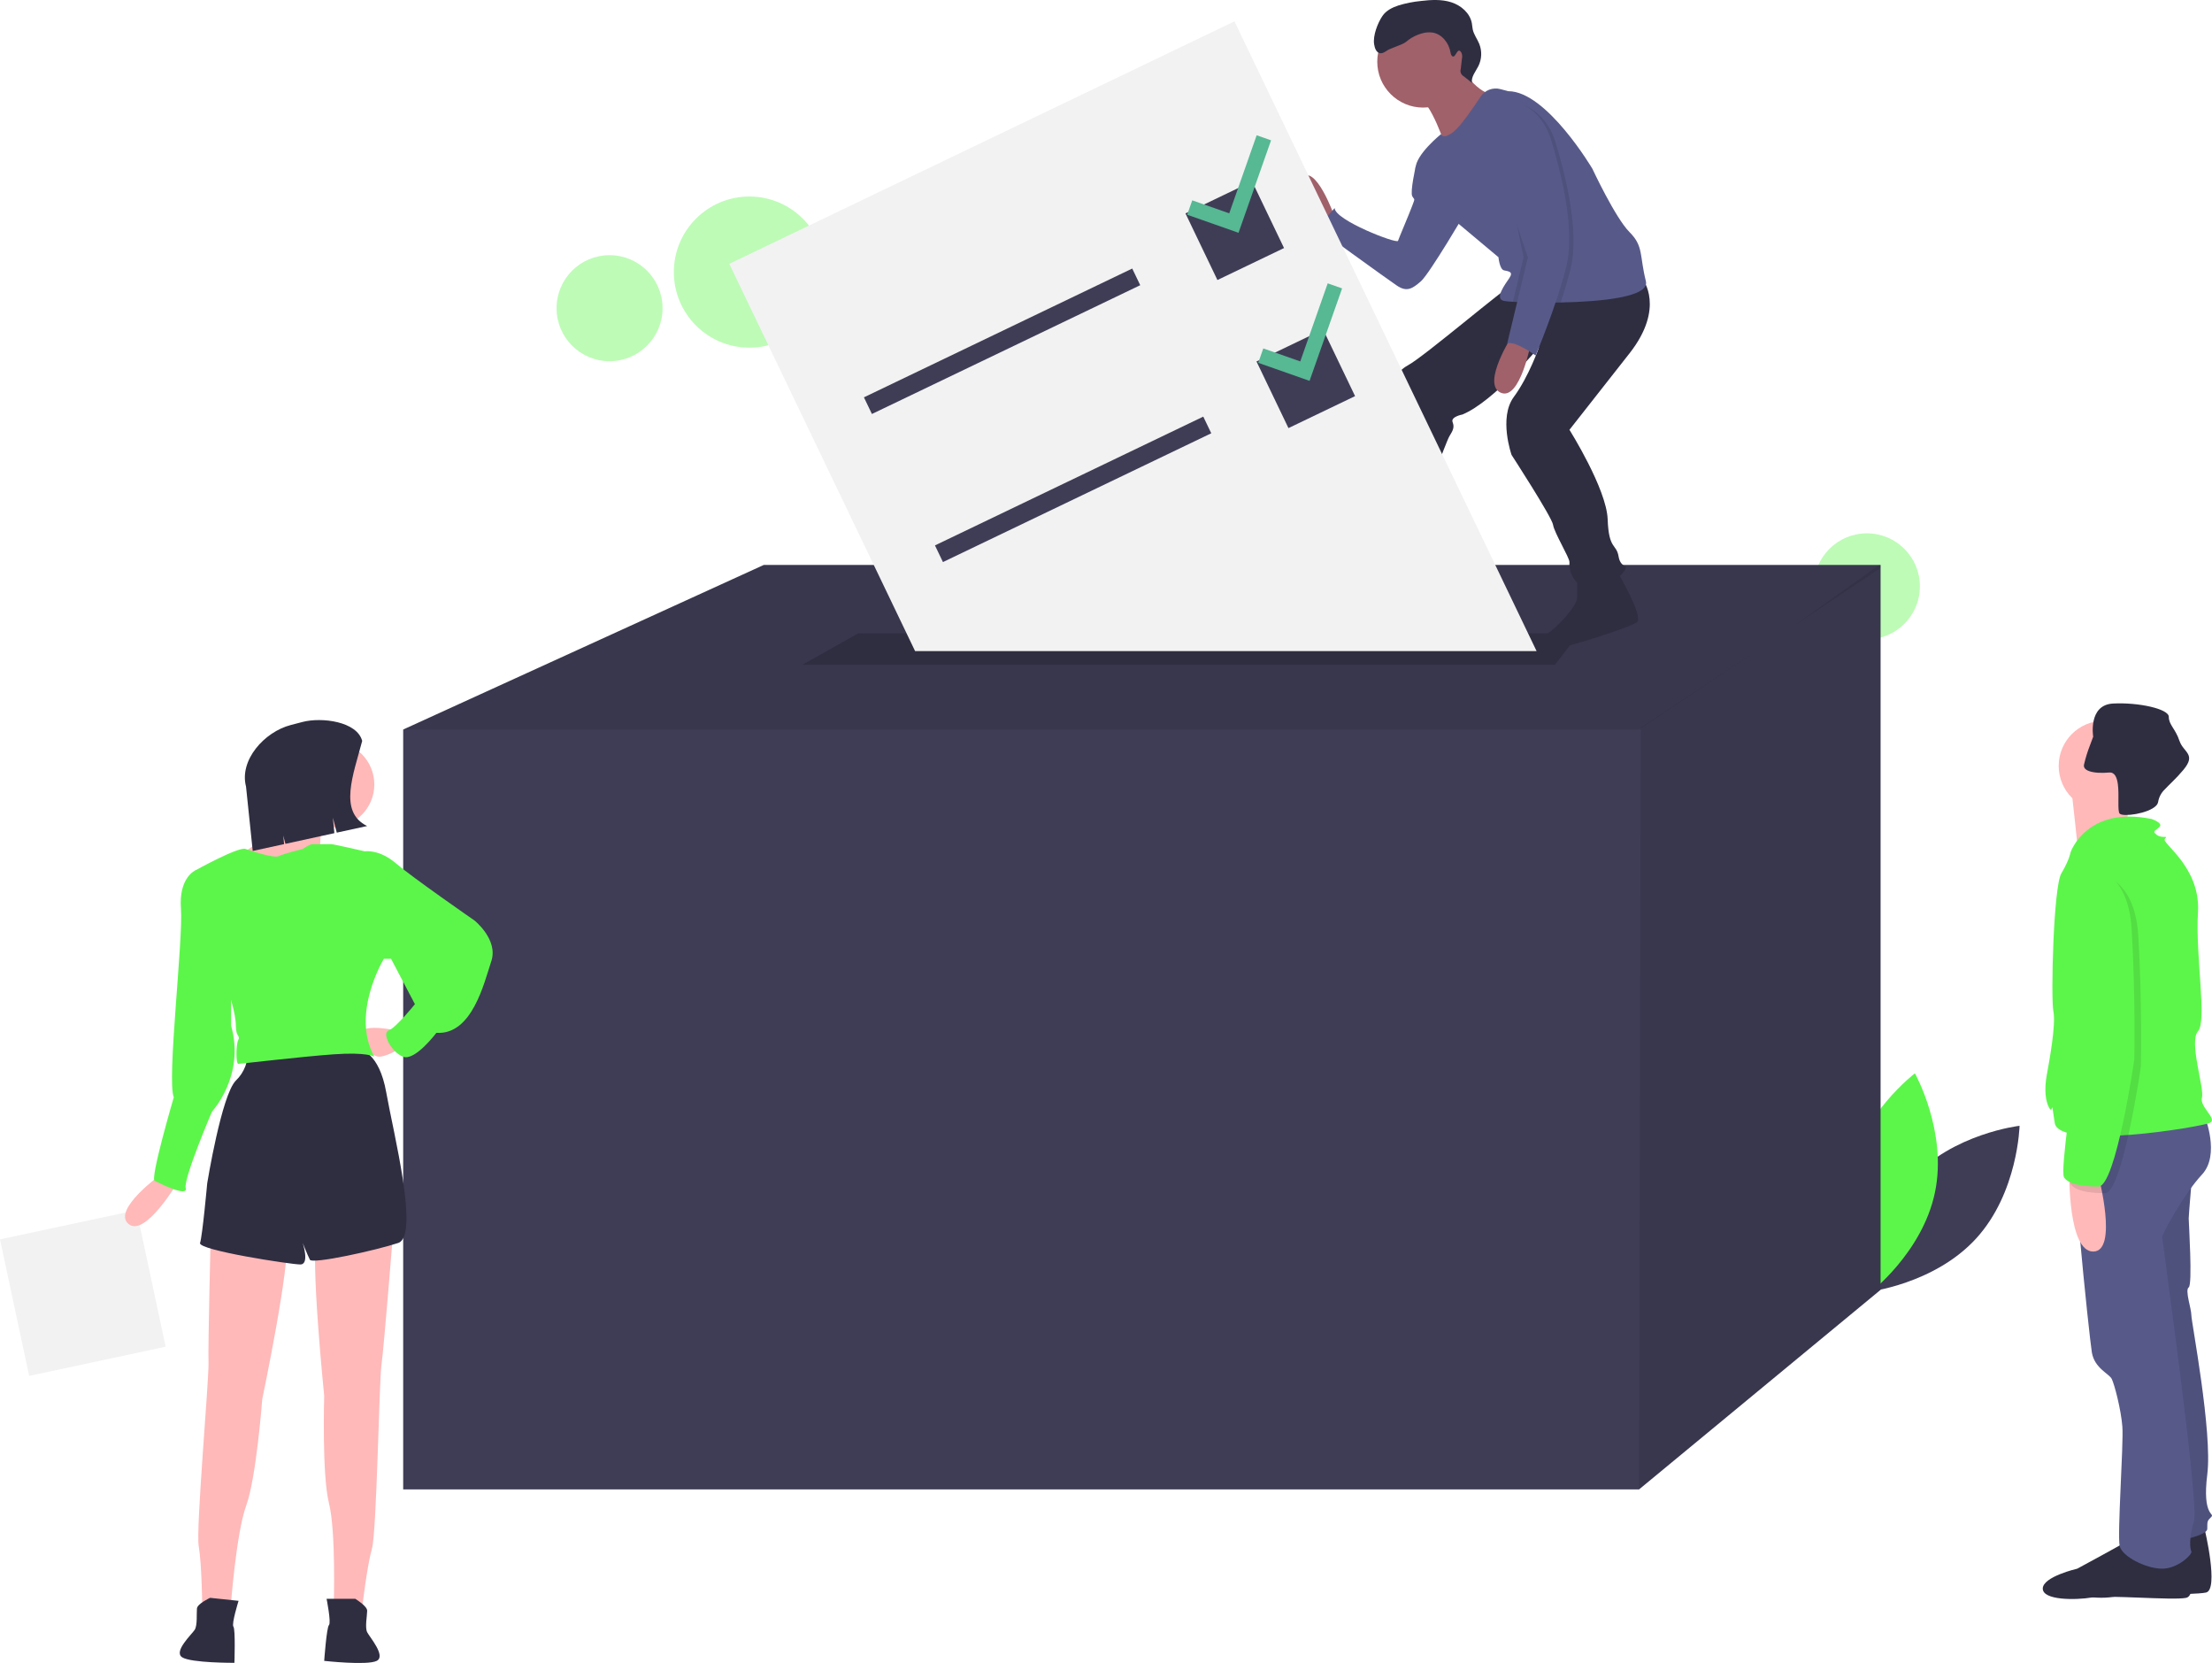
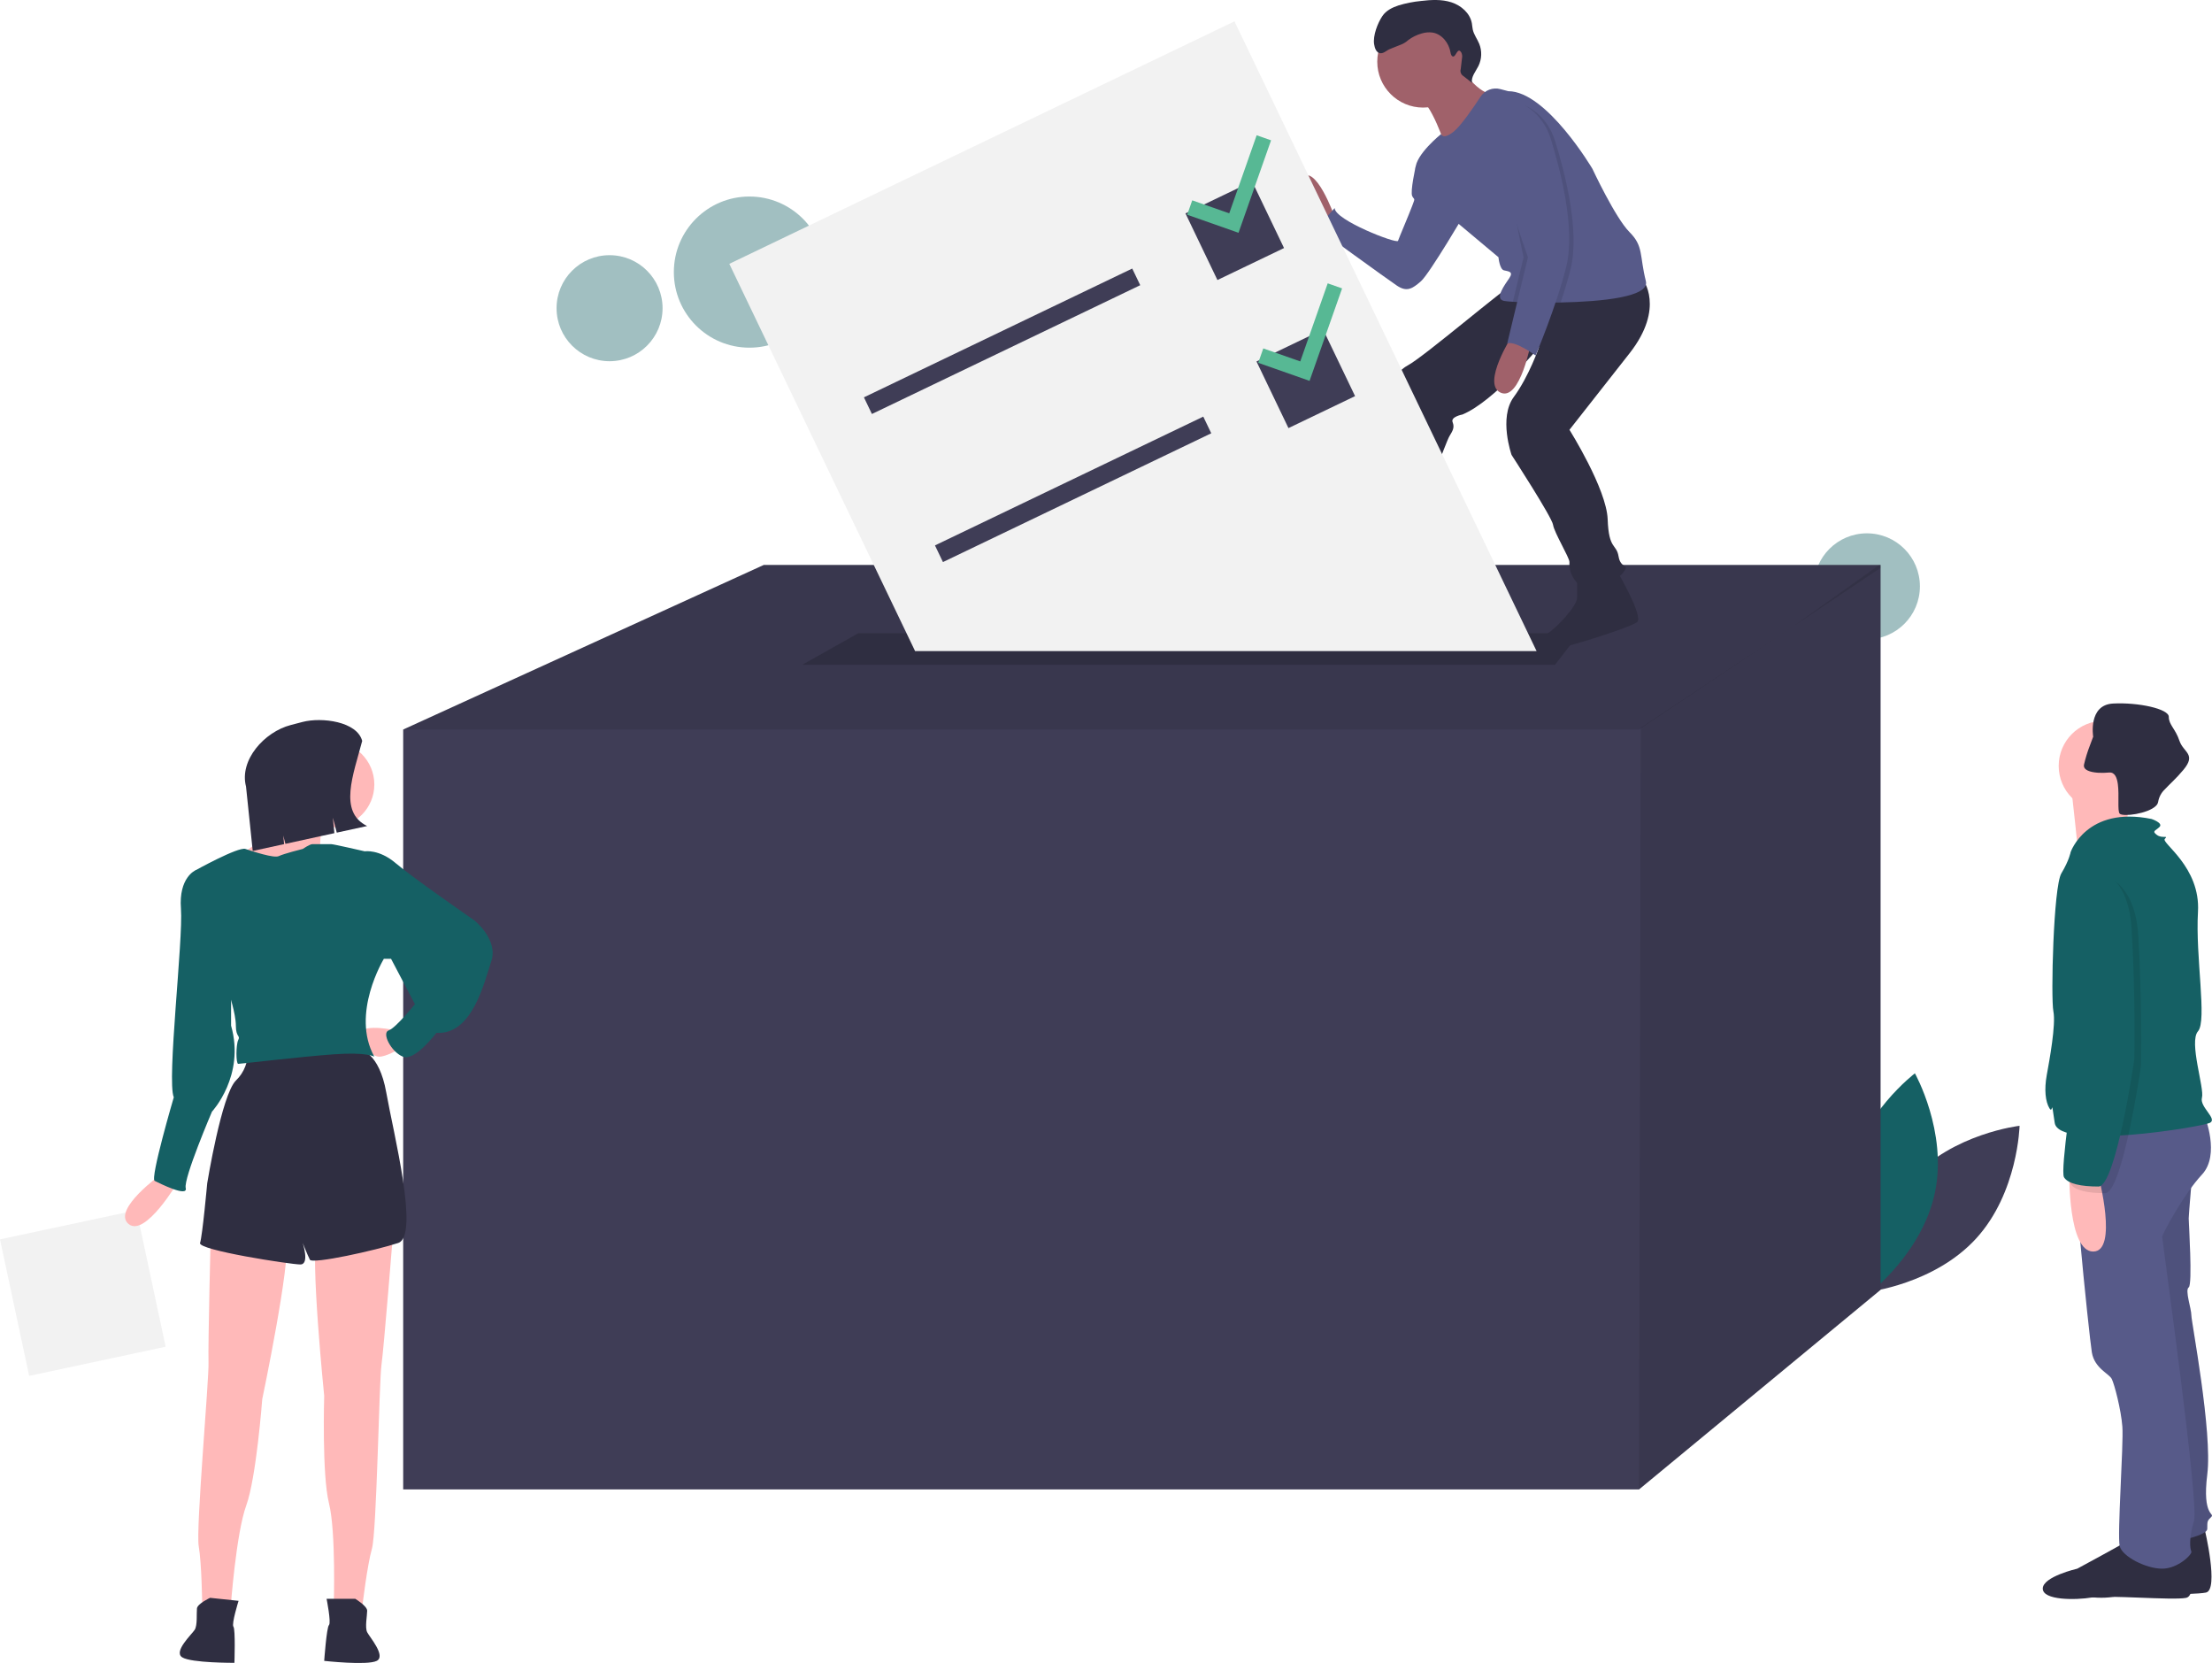
<svg xmlns="http://www.w3.org/2000/svg" data-name="Layer 1" width="914.817" height="687.575" viewBox="0 0 914.817 687.575">
-   <circle cx="772.098" cy="242.425" r="21.92" fill="#5cf64a" opacity="0.4" />
-   <circle cx="309.93" cy="112.501" r="31.248" fill="#5cf64a" opacity="0.4" />
-   <circle cx="252.098" cy="127.425" r="21.92" fill="#5cf64a" opacity="0.4" />
+   <circle cx="772.098" cy="242.425" r="21.92" fill="#156064" opacity="0.4" />
+   <circle cx="309.93" cy="112.501" r="31.248" fill="#156064" opacity="0.4" />
+   <circle cx="252.098" cy="127.425" r="21.92" fill="#156064" opacity="0.4" />
  <path d="M933.049,593.762c-17.32,18.962-17.949,46.584-17.949,46.584s27.453-3.122,44.773-22.084,17.949-46.584,17.949-46.584S950.369,574.8,933.049,593.762Z" transform="translate(-142.5916 -106.2126)" fill="#3f3d56" />
-   <path d="M942.833,599.218c-5.241,25.141-27.272,41.815-27.272,41.815s-13.534-24.088-8.293-49.229S934.54,549.989,934.54,549.989,948.074,574.077,942.833,599.218Z" transform="translate(-142.5916 -106.2126)" fill="#5cf64a" />
+   <path d="M942.833,599.218c-5.241,25.141-27.272,41.815-27.272,41.815s-13.534-24.088-8.293-49.229S934.54,549.989,934.54,549.989,948.074,574.077,942.833,599.218Z" transform="translate(-142.5916 -106.2126)" fill="#156064" />
  <polygon points="777.746 233.581 777.746 533.289 677.843 615.818 166.746 615.818 166.746 301.631 315.876 233.581 777.746 233.581" fill="#3f3d56" />
  <polygon points="777.746 233.581 777.746 234.782 741.882 258.788 677.843 301.631 166.746 301.631 315.876 233.581 777.746 233.581" opacity="0.1" />
  <polygon points="777.746 233.581 777.746 533.289 677.843 615.818 678.567 300.907 741.882 258.788 777.167 233.581 777.746 233.581" opacity="0.1" />
  <polygon points="643.094 274.845 331.803 274.845 354.969 261.814 653.23 261.814 643.094 274.845" fill="#2f2e41" />
  <path d="M1054.352,738.332s6.035,25.236.549,26.334-32.368.743-38.952,1.84-20.299-.743-20.299-5.681,14.264-8.229,14.264-8.229,20.299-10.972,20.847-11.521S1054.352,738.332,1054.352,738.332Z" transform="translate(-142.5916 -106.2126)" fill="#2f2e41" />
  <path d="M1049.415,589.657s-1.646,18.653-1.646,20.299,1.646,27.431,0,28.528,1.097,8.778,1.097,11.521,8.778,48.278,6.583,65.834,3.292,15.91,1.646,17.556-1.646,1.646-1.646,4.938-17.556,6.035-17.556,6.035L1018.692,623.123l9.875-36.209Z" transform="translate(-142.5916 -106.2126)" fill="#575a89" />
  <path d="M1049.415,589.657s-1.646,18.653-1.646,20.299,1.646,27.431,0,28.528,1.097,8.778,1.097,11.521,8.778,48.278,6.583,65.834,3.292,15.91,1.646,17.556-1.646,1.646-1.646,4.938-17.556,6.035-17.556,6.035L1018.692,623.123l9.875-36.209Z" transform="translate(-142.5916 -106.2126)" opacity="0.1" />
  <path d="M1046.672,746.013s5.486,19.75,0,20.847-32.368-1.257-38.952-.16-20.299,1.257-20.299-3.681,14.264-8.229,14.264-8.229,20.299-10.972,20.847-11.521S1046.672,746.013,1046.672,746.013Z" transform="translate(-142.5916 -106.2126)" fill="#2f2e41" />
  <path d="M1054.352,567.713s6.583,15.91-1.097,24.139-16.458,24.688-16.458,25.785,15.361,110.272,13.167,117.404-1.646,11.521-1.097,12.618-5.486,7.132-12.07,7.132-16.458-4.938-17.556-9.326,1.646-42.243,1.097-49.375-3.292-17.556-4.389-19.75-7.132-4.389-8.229-10.972-9.875-90.522-7.132-93.265S1054.352,567.713,1054.352,567.713Z" transform="translate(-142.5916 -106.2126)" fill="#575a89" />
  <circle cx="870.066" cy="316.665" r="18.653" fill="#ffb9b9" />
  <path d="M1024.178,432.204s-3.84,20.299-1.097,22.493-20.847,5.486-20.847,5.486-2.743-26.882-3.292-29.625S1024.178,432.204,1024.178,432.204Z" transform="translate(-142.5916 -106.2126)" fill="#ffb9b9" />
-   <path d="M998.942,458.538s6.583-19.202,33.466-13.715c0,0,4.938,1.646,3.292,3.292s-3.292,1.646-1.097,3.292,4.938,0,3.292,1.646,14.813,11.521,13.715,30.174,3.84,44.986,0,49.375,2.743,23.59,1.646,27.431,6.583,8.778,3.292,10.424-62.542,11.521-64.188,0-.549-3.292-2.194-6.035-2.194-7.681-1.097-13.715,3.84-20.847,2.743-26.334,0-51.57,3.292-57.056S998.942,458.538,998.942,458.538Z" transform="translate(-142.5916 -106.2126)" fill="#5cf64a" />
+   <path d="M998.942,458.538s6.583-19.202,33.466-13.715c0,0,4.938,1.646,3.292,3.292s-3.292,1.646-1.097,3.292,4.938,0,3.292,1.646,14.813,11.521,13.715,30.174,3.84,44.986,0,49.375,2.743,23.59,1.646,27.431,6.583,8.778,3.292,10.424-62.542,11.521-64.188,0-.549-3.292-2.194-6.035-2.194-7.681-1.097-13.715,3.84-20.847,2.743-26.334,0-51.57,3.292-57.056S998.942,458.538,998.942,458.538Z" transform="translate(-142.5916 -106.2126)" fill="#156064" />
  <path d="M1010.463,592.4s8.229,31.271-2.194,31.271-9.875-32.368-9.875-32.368Z" transform="translate(-142.5916 -106.2126)" fill="#ffb9b9" />
  <path d="M1004.428,422.878c0,1.591,2.304,2.6,5.876,2.831h.005a29.891,29.891,0,0,0,4.543-.088c2.282-.208,3.226,1.937,3.615,4.767.636,4.669-.252,11.214.773,12.24,1.415,1.415,11.735-.005,14.961-3.215a2.981,2.981,0,0,0,.949-1.723,9.166,9.166,0,0,1,2.754-5.119c1.904-2.079,4.614-4.383,7.67-8.048,5.486-6.583,0-7.132-1.646-12.07s-4.389-6.583-4.389-9.875-12.618-6.035-23.042-5.486-8.229,13.715-8.229,13.715-.62,1.591-1.361,3.643a57.214,57.214,0,0,0-2.436,7.911A3.986,3.986,0,0,0,1004.428,422.878Z" transform="translate(-142.5916 -106.2126)" fill="#2f2e41" />
  <path d="M1006.623,466.767s18.653-1.097,20.299,26.334,1.097,53.216,1.097,53.764-7.681,52.667-14.813,52.667-12.618-1.097-14.264-3.84,4.389-42.243,4.389-42.243,2.743-41.695-1.646-54.862S996.748,468.413,1006.623,466.767Z" transform="translate(-142.5916 -106.2126)" opacity="0.1" />
-   <path d="M1003.88,464.024s18.653-1.097,20.299,26.334,1.097,53.216,1.097,53.764-7.681,52.667-14.813,52.667-12.618-1.097-14.264-3.84,4.389-42.243,4.389-42.243,2.743-41.695-1.646-54.862S994.004,465.67,1003.88,464.024Z" transform="translate(-142.5916 -106.2126)" fill="#5cf64a" />
+   <path d="M1003.88,464.024s18.653-1.097,20.299,26.334,1.097,53.216,1.097,53.764-7.681,52.667-14.813,52.667-12.618-1.097-14.264-3.84,4.389-42.243,4.389-42.243,2.743-41.695-1.646-54.862S994.004,465.67,1003.88,464.024Z" transform="translate(-142.5916 -106.2126)" fill="#156064" />
  <path d="M694.573,195.854s-8.129-23.032-14-15.806,9.032,19.419,9.032,19.419Z" transform="translate(-142.5916 -106.2126)" fill="#a0616a" />
  <path d="M732.96,173.273,728.07,175.086s-2.336,10.381-1.432,12.188,1.355.452,0,4.065-5.419,13.097-5.871,14.452-26.194-8.581-26.194-13.548c0,0-5.419,6.323-8.129,7.677,0,0,29.807,21.677,33.871,24.387s6.323,1.355,9.935-1.806,18.968-29.355,18.968-29.355Z" transform="translate(-142.5916 -106.2126)" fill="#575a89" />
  <path d="M719.863,333.596s.452,4.968,1.355,5.419,7.677,11.742,0,14-12.194,1.355-14,2.258-33.419,2.71-33.871-2.258,15.355-5.871,15.355-5.871,14.452-9.484,16.71-14.452S719.863,333.596,719.863,333.596Z" transform="translate(-142.5916 -106.2126)" fill="#2f2e41" />
  <path d="M811.541,342.628s10.839,18.516,8.129,20.774-29.099,10.487-32.968,10.839c-4.968.452-8.581-3.613-4.516-5.871s12.645-11.742,12.645-14.903v-8.129Z" transform="translate(-142.5916 -106.2126)" fill="#2f2e41" />
  <path d="M821.928,221.596s9.484,11.742-5.419,30.71L791.67,283.919s15.355,24.387,15.806,37.032,3.613,9.935,4.516,15.355,4.968,2.71,1.806,6.774-14.903,7.677-18.516,4.516a11.196,11.196,0,0,1-3.613-9.032c0-1.806-6.323-12.194-6.774-15.355s-17.161-28.903-17.161-28.903-5.419-15.355.903-23.936,10.501-20.75,10.501-20.75-18.63,22.557-31.726,27.976c0,0-4.968.903-4.065,3.161s0,3.613-1.355,5.871-10.839,28.452-14,35.226-1.806,10.839-5.419,13.097-19.871.452-19.871-1.806,2.258-8.129,3.613-11.29,12.194-39.742,11.29-46.065.452-14.903,7.226-18.516,41.097-32.968,42.903-32.968S821.928,221.596,821.928,221.596Z" transform="translate(-142.5916 -106.2126)" fill="#2f2e41" />
  <circle cx="588.562" cy="25.512" r="18.968" fill="#a0616a" />
  <path d="M746.509,133.531s5.871,10.387,13.097,11.742-18.968,22.129-18.968,22.129-6.323-19.871-11.742-20.774S746.509,133.531,746.509,133.531Z" transform="translate(-142.5916 -106.2126)" fill="#a0616a" />
  <path d="M727.992,175.983c0,5.871,17.613,22.581,17.613,22.581l16.71,14s.452,4.968,2.258,5.419,4.065.452,2.258,3.161-6.323,8.581-2.258,9.484a33.199,33.199,0,0,0,3.699.352c1.084.063,2.357.122,3.789.176,3.342.117,7.524.194,12.054.163q1.931-.007,3.929-.045c17.076-.339,36.856-2.303,35.239-8.775-2.71-10.839-.903-14.452-6.774-20.323s-15.355-26.194-15.355-26.194-18.968-32.065-34.774-32.065l-3.283-.863a7.519,7.519,0,0,0-8.206,3.152c-3.17,4.828-8.17,12.081-11.092,14.42-4.516,3.613-5.221,1.021-5.221,1.021S727.992,170.112,727.992,175.983Z" transform="translate(-142.5916 -106.2126)" fill="#575a89" />
  <path d="M768.186,244.628s-13.097,20.323-4.968,23.936,12.645-21.226,12.645-21.226Z" transform="translate(-142.5916 -106.2126)" fill="#a0616a" />
  <path d="M743.554,129.582c-.728-.092-.958-1.01-1.081-1.734-.656-3.874-3.543-7.548-7.422-8.173a10.51,10.51,0,0,0-4.422.356,16.779,16.779,0,0,0-5.674,2.793,9.36,9.36,0,0,1-2.836,1.781c-.712.209-3.734,1.553-4.44,1.78-1.552.5-2.837,2.125-4.436,1.803-1.53-.308-2.111-2.155-2.356-3.696-.56-3.51,1.449-8.748,3.447-11.688,1.516-2.231,4.081-3.515,6.646-4.351a47.752,47.752,0,0,1,9.218-1.832c4.219-.498,8.589-.763,12.632.541s7.725,4.494,8.48,8.675c.157.871.187,1.763.379,2.627.47,2.107,1.864,3.878,2.677,5.878a11.319,11.319,0,0,1-.345,9.176c-1.126,2.265-3.084,4.441-2.662,6.935l-3.485-2.748a2.531,2.531,0,0,1-1.163-2.962l.507-4.364a3.84,3.84,0,0,0-.226-2.359C745.441,125.314,744.768,129.735,743.554,129.582Z" transform="translate(-142.5916 -106.2126)" fill="#2f2e41" />
  <path d="M776.315,213.467l-4.254,17.69c4.29.154,9.967.235,15.983.117,1.517-4.552,2.967-9.299,4.078-13.743,4.065-16.258-2.71-41.097-6.323-52.839s-12.645-14.903-12.645-14.903a41.185,41.185,0,0,0-10.387,5.419C756.896,159.273,776.315,213.467,776.315,213.467Z" transform="translate(-142.5916 -106.2126)" opacity="0.1" />
  <path d="M772.702,212.564l-4.43,18.417c1.084.063,2.357.122,3.789.176,3.342.117,7.524.194,12.054.163,1.63-4.837,3.207-9.94,4.394-14.691,4.065-16.258-2.71-41.097-6.323-52.839s-11.516,1.129-11.516,1.129,3.161-7.677-2.71-3.613S772.702,212.564,772.702,212.564Z" transform="translate(-142.5916 -106.2126)" opacity="0.1" />
  <path d="M771.347,148.886s9.032,3.161,12.645,14.903,10.387,36.581,6.323,52.839S777.67,253.209,777.67,253.209s-8.581-6.323-11.742-4.968l8.581-35.677S755.089,158.37,760.96,154.305A41.185,41.185,0,0,1,771.347,148.886Z" transform="translate(-142.5916 -106.2126)" fill="#575a89" />
  <polygon points="635.488 269.199 510.541 8.828 301.62 109.085 378.456 269.199 635.488 269.199" fill="#f2f2f2" />
  <rect x="495.48" y="243.491" width="123.081" height="7.639" transform="translate(-194.7588 159.1223) rotate(-25.6354)" fill="#3f3d56" />
  <rect x="524.86" y="304.714" width="123.081" height="7.639" transform="translate(-218.3543 177.8595) rotate(-25.6354)" fill="#3f3d56" />
  <rect x="637.968" y="186.326" width="30.558" height="30.558" transform="translate(-165.5124 196.2548) rotate(-25.6354)" fill="#3f3d56" />
  <rect x="667.347" y="247.548" width="30.558" height="30.558" transform="translate(-189.1079 214.9919) rotate(-25.6354)" fill="#3f3d56" />
  <polygon points="519.718 55.924 508.372 88.206 493.077 82.83 490.984 88.785 512.214 96.246 525.672 58.017 519.718 55.924" fill="#57b894" />
  <polygon points="549.097 117.146 537.751 149.428 522.457 144.053 520.364 150.007 541.593 157.468 555.052 119.239 549.097 117.146" fill="#57b894" />
  <g id="b6a4aa65-5bff-4dd4-a595-827386906092" data-name="woman">
    <rect x="147.984" y="611.967" width="57.724" height="57.724" transform="translate(341.0645 1124.364) rotate(167.9424)" fill="#f2f2f2" />
-     <path id="ac286760-ef31-4470-8aba-995faff60c3b-50" data-name="right hand" d="M209.53,591.492s-20.734,14.81-13.823,20.734,20.734-17.772,20.734-17.772Z" transform="translate(-142.5916 -106.2126)" fill="#ffb9b9" />
-     <path id="ad0ee0d5-d520-47bd-bca9-706ef112ee3c-51" data-name="left leg" d="M305.302,614.201s-3.949,49.367-4.937,56.279-1.975,69.114-3.949,76.025-3.949,23.696-3.949,23.696H280.619s.987-30.608-1.975-42.456-1.975-44.43-1.975-44.43-5.924-58.253-2.962-66.152S305.302,614.201,305.302,614.201Z" transform="translate(-142.5916 -106.2126)" fill="#ffb9b9" />
-     <path id="a2d865fc-f989-4a0f-bdfe-5d1a04b5cb09-52" data-name="left shoe" d="M289.505,767.239s4.937,2.962,4.937,4.937-.987,6.911,0,8.886,7.899,9.873,3.949,11.848-21.722,0-21.722,0,.987-13.823,1.975-14.81-.987-10.861-.987-10.861Z" transform="translate(-142.5916 -106.2126)" fill="#2f2e41" />
-     <path id="a5afd73e-dc2f-49f8-bb76-01b6bc8ff4ec-53" data-name="right leg" d="M229.826,612.991s-1.254,49.509-.998,56.486-5.291,68.94-4.053,76.02,1.44,23.98,1.44,23.98l11.783,1.244s2.231-30.542,6.42-42.014,6.627-43.978,6.627-43.978,12.006-57.31,9.889-65.476S229.826,612.991,229.826,612.991Z" transform="translate(-142.5916 -106.2126)" fill="#ffb9b9" />
-     <path id="bae9c969-98bd-41cd-ab49-dced4866e2f9-54" data-name="right shoe" d="M229.472,766.842s-5.22,2.427-5.428,4.391.256,6.977-.933,8.837-8.891,8.99-5.171,11.368,21.602,2.28,21.602,2.28.469-13.85-.409-14.936,2.122-10.697,2.122-10.697Z" transform="translate(-142.5916 -106.2126)" fill="#2f2e41" />
-     <path id="efa1face-c8d6-4f61-8a17-c81461288bfc-55" data-name="pants" d="M291.479,540.15s7.899.987,10.861,17.772,13.823,59.241,4.937,62.203-35.544,8.886-36.532,6.911-2.962-6.911-2.962-6.911,2.962,8.886-.987,8.886-42.456-5.924-41.468-8.886,2.962-24.684,2.962-24.684,5.924-36.532,11.848-42.456a16.192,16.192,0,0,0,4.937-12.835Z" transform="translate(-142.5916 -106.2126)" fill="#2f2e41" />
-     <path id="ba787e0e-2496-4127-9664-864bc1f1b460-56" data-name="left hand" d="M306.29,532.251s-12.835-2.962-14.81.987,4.937,9.873,7.899,9.873,7.899-2.962,7.899-2.962Z" transform="translate(-142.5916 -106.2126)" fill="#ffb9b9" />
+     <path id="ac286760-ef31-4470-8aba-995faff60c3b-70" data-name="right hand" d="M209.53,591.492s-20.734,14.81-13.823,20.734,20.734-17.772,20.734-17.772Z" transform="translate(-142.5916 -106.2126)" fill="#ffb9b9" />
+     <path id="ad0ee0d5-d520-47bd-bca9-706ef112ee3c-71" data-name="left leg" d="M305.302,614.201s-3.949,49.367-4.937,56.279-1.975,69.114-3.949,76.025-3.949,23.696-3.949,23.696H280.619s.987-30.608-1.975-42.456-1.975-44.43-1.975-44.43-5.924-58.253-2.962-66.152S305.302,614.201,305.302,614.201Z" transform="translate(-142.5916 -106.2126)" fill="#ffb9b9" />
+     <path id="a2d865fc-f989-4a0f-bdfe-5d1a04b5cb09-72" data-name="left shoe" d="M289.505,767.239s4.937,2.962,4.937,4.937-.987,6.911,0,8.886,7.899,9.873,3.949,11.848-21.722,0-21.722,0,.987-13.823,1.975-14.81-.987-10.861-.987-10.861Z" transform="translate(-142.5916 -106.2126)" fill="#2f2e41" />
+     <path id="a5afd73e-dc2f-49f8-bb76-01b6bc8ff4ec-73" data-name="right leg" d="M229.826,612.991s-1.254,49.509-.998,56.486-5.291,68.94-4.053,76.02,1.44,23.98,1.44,23.98l11.783,1.244s2.231-30.542,6.42-42.014,6.627-43.978,6.627-43.978,12.006-57.31,9.889-65.476S229.826,612.991,229.826,612.991Z" transform="translate(-142.5916 -106.2126)" fill="#ffb9b9" />
+     <path id="bae9c969-98bd-41cd-ab49-dced4866e2f9-74" data-name="right shoe" d="M229.472,766.842s-5.22,2.427-5.428,4.391.256,6.977-.933,8.837-8.891,8.99-5.171,11.368,21.602,2.28,21.602,2.28.469-13.85-.409-14.936,2.122-10.697,2.122-10.697Z" transform="translate(-142.5916 -106.2126)" fill="#2f2e41" />
+     <path id="efa1face-c8d6-4f61-8a17-c81461288bfc-75" data-name="pants" d="M291.479,540.15s7.899.987,10.861,17.772,13.823,59.241,4.937,62.203-35.544,8.886-36.532,6.911-2.962-6.911-2.962-6.911,2.962,8.886-.987,8.886-42.456-5.924-41.468-8.886,2.962-24.684,2.962-24.684,5.924-36.532,11.848-42.456a16.192,16.192,0,0,0,4.937-12.835Z" transform="translate(-142.5916 -106.2126)" fill="#2f2e41" />
+     <path id="ba787e0e-2496-4127-9664-864bc1f1b460-76" data-name="left hand" d="M306.29,532.251s-12.835-2.962-14.81.987,4.937,9.873,7.899,9.873,7.899-2.962,7.899-2.962Z" transform="translate(-142.5916 -106.2126)" fill="#ffb9b9" />
    <circle id="af432612-84fe-4a80-a474-ad6710b59c23" data-name="head" cx="137.04" cy="324.342" r="17.772" fill="#ffb9b9" />
-     <path id="fc691572-079c-4ac7-a111-0c7206f484e6-57" data-name="neck" d="M276.669,443.39s-2.962,13.823-.987,13.823-14.81,8.886-14.81,8.886l-12.835-1.975-3.949-5.924s20.734-13.823,20.734-21.722S276.669,443.39,276.669,443.39Z" transform="translate(-142.5916 -106.2126)" fill="#ffb9b9" />
-     <path id="a377c2ac-5aad-4dd5-94e4-d6887260be3a-58" data-name="upper body" d="M267.783,457.213s2.962-1.975,3.949-1.975h7.899c.987,0,13.823,2.962,13.823,2.962l7.899,44.43s-13.823,22.709-3.949,40.481c0,0-2.962-1.975-16.785-.987s-38.506,3.949-39.494,3.949-.987-7.899,0-9.873-.987-.987-.987-5.924-2.962-13.823-2.962-13.823l-13.823-50.355s17.772-9.873,20.734-8.886,11.848,3.949,13.823,2.962S267.783,457.213,267.783,457.213Z" transform="translate(-142.5916 -106.2126)" fill="#5cf64a" />
-     <path id="fd50713a-8150-4e39-832b-91f38638a5e4-59" data-name="left arm" d="M290.492,459.188l2.962-.987s5.924-.987,12.835,4.937S338.872,486.833,338.872,486.833s9.873,7.899,6.911,16.785-7.899,30.608-22.709,29.62c0,0-8.886,11.848-13.823,9.873s-8.886-9.873-5.924-10.861,10.861-10.861,10.861-10.861l-9.873-18.76h-2.962l-10.861-5.924Z" transform="translate(-142.5916 -106.2126)" fill="#5cf64a" />
-     <path id="a85ddca5-281c-4897-a8aa-82a4133bac02-60" data-name="right arm" d="M231.251,465.112l-7.899.987s-6.911,2.962-5.924,15.797-5.924,71.089-2.962,78c0,0-9.873,33.57-7.899,34.557s13.823,6.911,12.835,2.962,10.861-31.595,10.861-31.595,13.823-14.81,7.899-35.544V513.491Z" transform="translate(-142.5916 -106.2126)" fill="#5cf64a" />
-     <path id="eb14ef5a-0bc4-48da-8b11-b0e113a7ef46-61" data-name="hair" d="M294.423,447.737l-12.552,2.734-1.613-6.18.62,6.397L260.629,455.099l-.89-3.412.342,3.531-12.969,2.825-2.774-26.632c-2.852-10.928,7.558-22.576,18.486-25.428l4.848-1.265c8.027-2.095,22.617-.19,24.711,7.836C288.717,426.549,282.466,441.89,294.423,447.737Z" transform="translate(-142.5916 -106.2126)" fill="#2f2e41" />
+     <path id="fc691572-079c-4ac7-a111-0c7206f484e6-77" data-name="neck" d="M276.669,443.39s-2.962,13.823-.987,13.823-14.81,8.886-14.81,8.886l-12.835-1.975-3.949-5.924s20.734-13.823,20.734-21.722S276.669,443.39,276.669,443.39Z" transform="translate(-142.5916 -106.2126)" fill="#ffb9b9" />
+     <path id="a377c2ac-5aad-4dd5-94e4-d6887260be3a-78" data-name="upper body" d="M267.783,457.213s2.962-1.975,3.949-1.975h7.899c.987,0,13.823,2.962,13.823,2.962l7.899,44.43s-13.823,22.709-3.949,40.481c0,0-2.962-1.975-16.785-.987s-38.506,3.949-39.494,3.949-.987-7.899,0-9.873-.987-.987-.987-5.924-2.962-13.823-2.962-13.823l-13.823-50.355s17.772-9.873,20.734-8.886,11.848,3.949,13.823,2.962S267.783,457.213,267.783,457.213Z" transform="translate(-142.5916 -106.2126)" fill="#156064" />
+     <path id="fd50713a-8150-4e39-832b-91f38638a5e4-79" data-name="left arm" d="M290.492,459.188l2.962-.987s5.924-.987,12.835,4.937S338.872,486.833,338.872,486.833s9.873,7.899,6.911,16.785-7.899,30.608-22.709,29.62c0,0-8.886,11.848-13.823,9.873s-8.886-9.873-5.924-10.861,10.861-10.861,10.861-10.861l-9.873-18.76h-2.962l-10.861-5.924Z" transform="translate(-142.5916 -106.2126)" fill="#156064" />
+     <path id="a85ddca5-281c-4897-a8aa-82a4133bac02-80" data-name="right arm" d="M231.251,465.112l-7.899.987s-6.911,2.962-5.924,15.797-5.924,71.089-2.962,78c0,0-9.873,33.57-7.899,34.557s13.823,6.911,12.835,2.962,10.861-31.595,10.861-31.595,13.823-14.81,7.899-35.544V513.491Z" transform="translate(-142.5916 -106.2126)" fill="#156064" />
+     <path id="eb14ef5a-0bc4-48da-8b11-b0e113a7ef46-81" data-name="hair" d="M294.423,447.737l-12.552,2.734-1.613-6.18.62,6.397L260.629,455.099l-.89-3.412.342,3.531-12.969,2.825-2.774-26.632c-2.852-10.928,7.558-22.576,18.486-25.428l4.848-1.265c8.027-2.095,22.617-.19,24.711,7.836C288.717,426.549,282.466,441.89,294.423,447.737Z" transform="translate(-142.5916 -106.2126)" fill="#2f2e41" />
  </g>
</svg>
